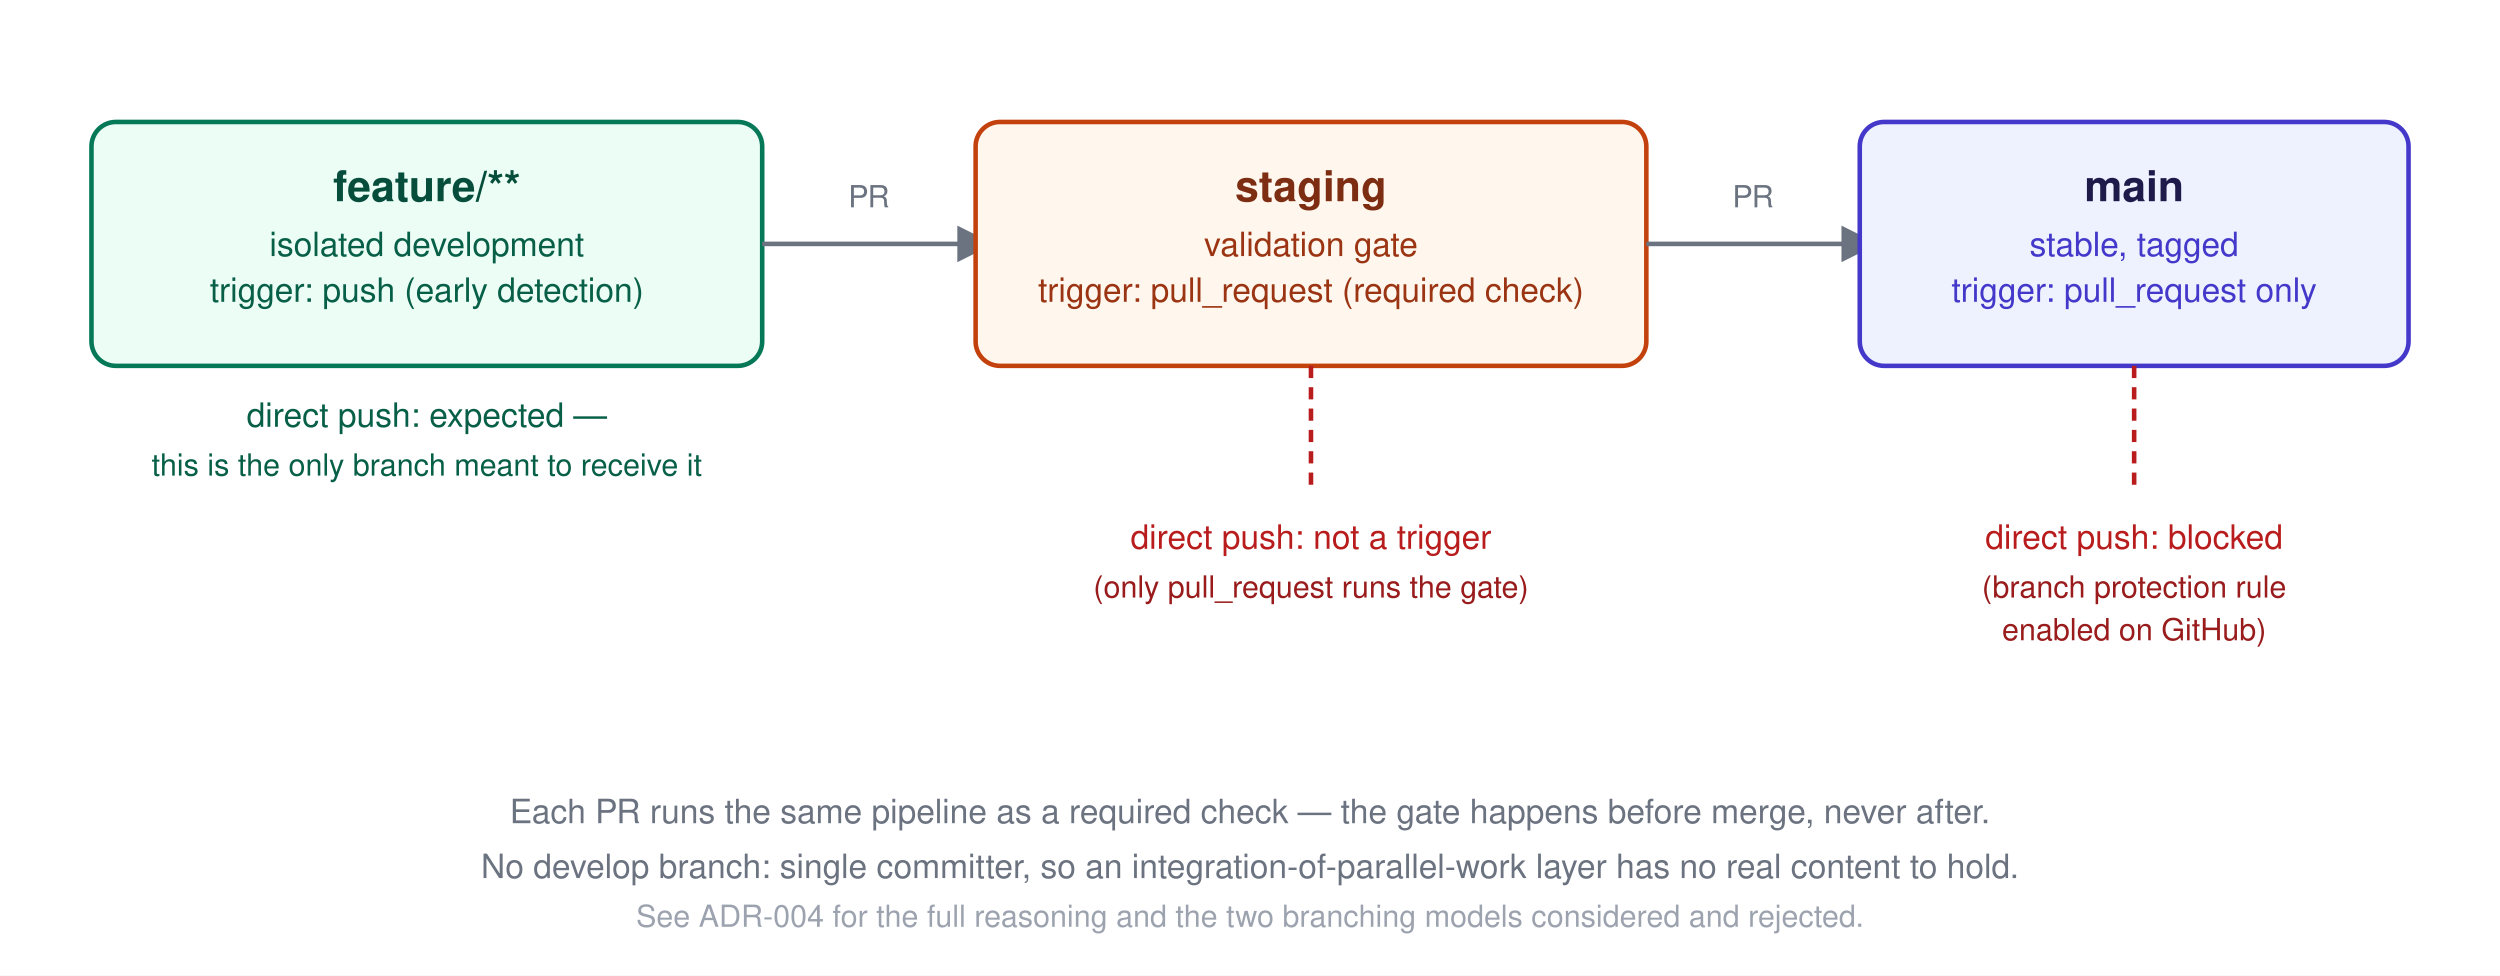
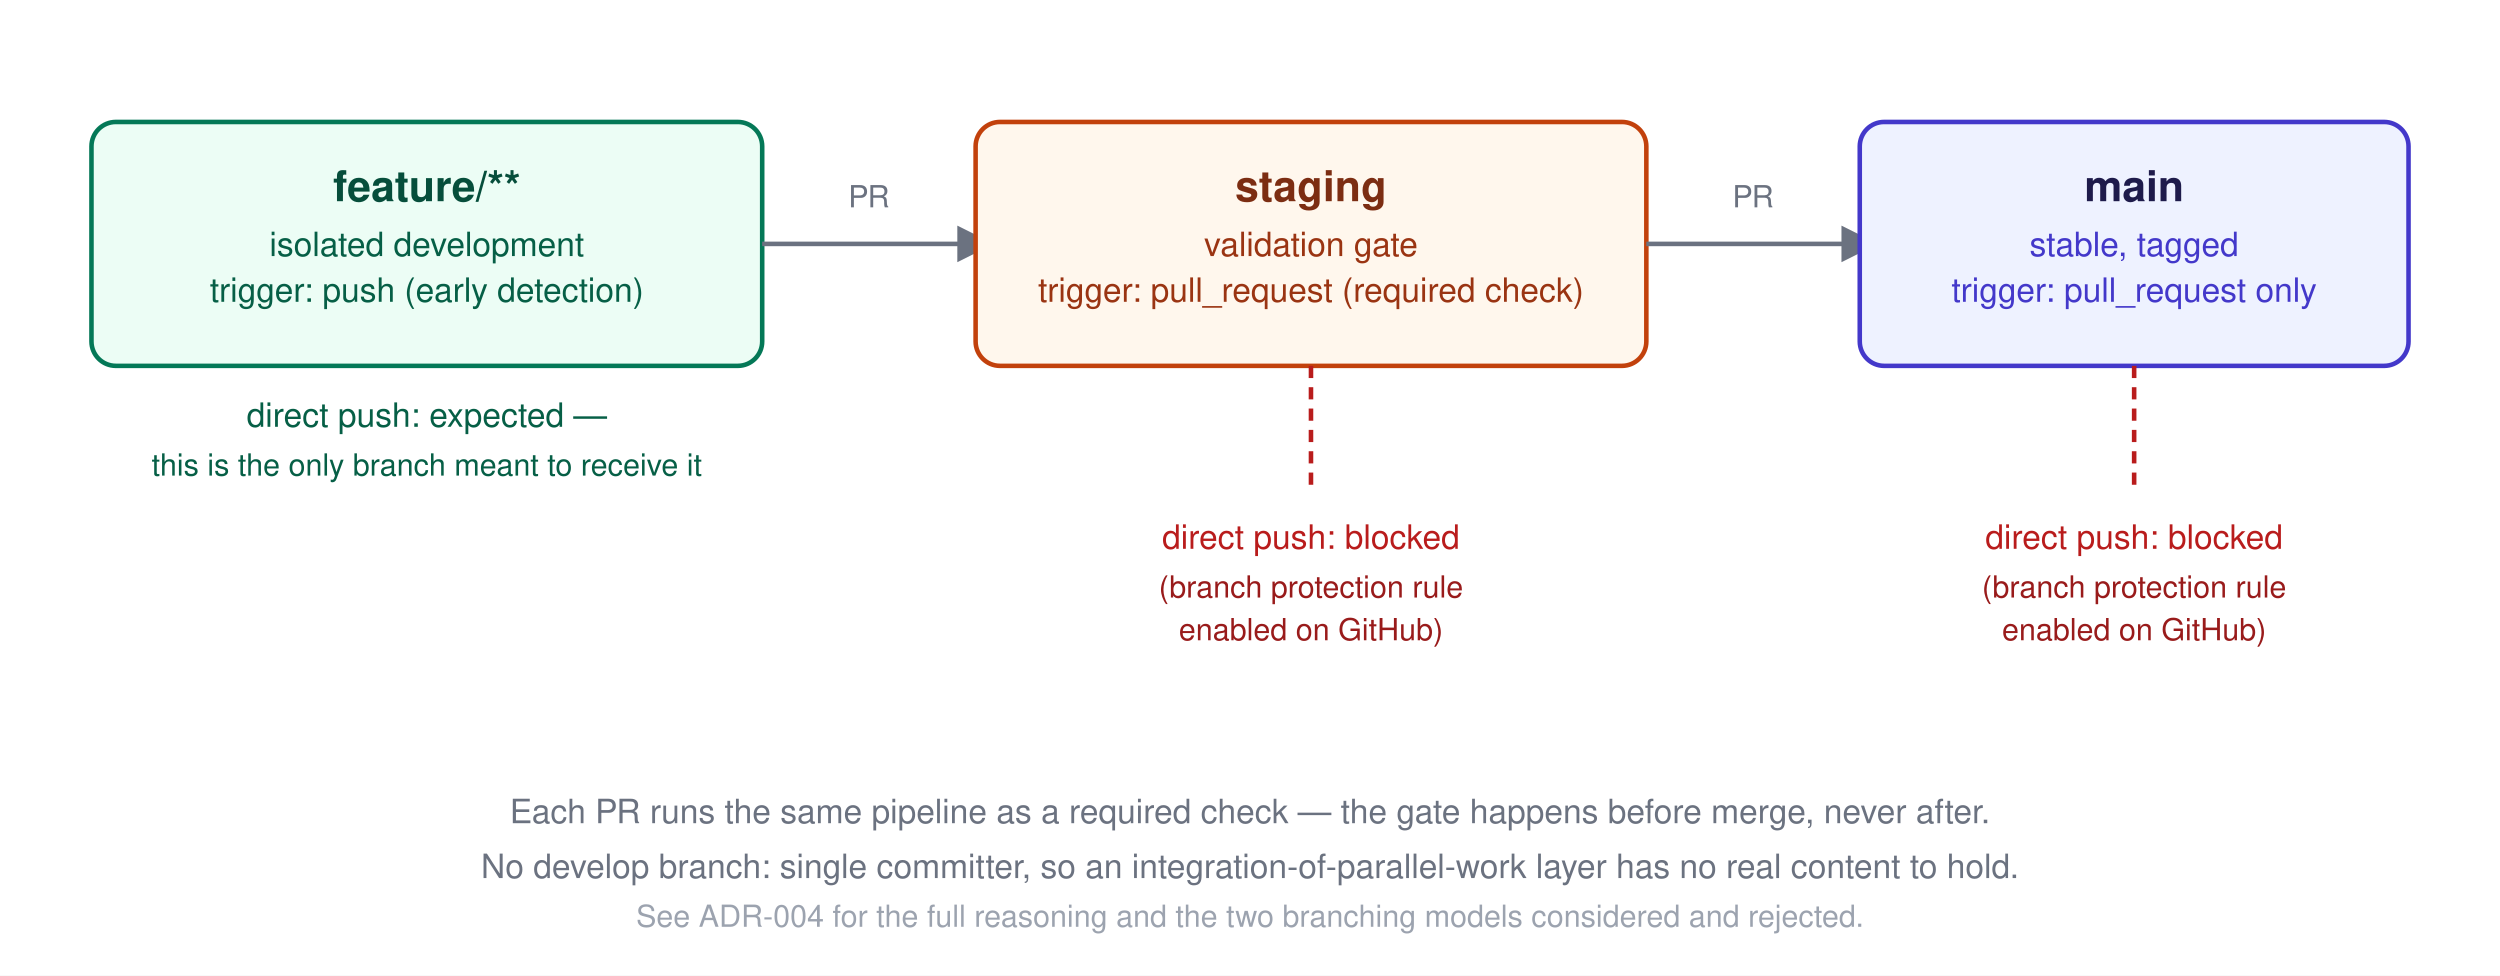
<svg xmlns="http://www.w3.org/2000/svg" viewBox="0 0 820 320" font-family="Helvetica, Arial, sans-serif">
  <rect width="820" height="320" fill="#ffffff" />
  <rect x="30" y="40" width="220" height="80" rx="8" fill="#ecfdf5" stroke="#047857" stroke-width="1.5" />
  <text x="140" y="66" text-anchor="middle" font-size="14" font-weight="600" fill="#064e3b">feature/**</text>
  <text x="140" y="84" text-anchor="middle" font-size="11" fill="#065f46">isolated development</text>
  <text x="140" y="99" text-anchor="middle" font-size="11" fill="#065f46">trigger: push (early detection)</text>
  <line x1="250" y1="80" x2="320" y2="80" stroke="#6b7280" stroke-width="1.5" marker-end="url(#arrow)" />
  <text x="285" y="68" text-anchor="middle" font-size="10" fill="#6b7280">PR</text>
  <rect x="320" y="40" width="220" height="80" rx="8" fill="#fff7ed" stroke="#c2410c" stroke-width="1.5" />
  <text x="430" y="66" text-anchor="middle" font-size="14" font-weight="600" fill="#7c2d12">staging</text>
  <text x="430" y="84" text-anchor="middle" font-size="11" fill="#9a3412">validation gate</text>
  <text x="430" y="99" text-anchor="middle" font-size="11" fill="#9a3412">trigger: pull_request (required check)</text>
  <line x1="540" y1="80" x2="610" y2="80" stroke="#6b7280" stroke-width="1.5" marker-end="url(#arrow)" />
  <text x="575" y="68" text-anchor="middle" font-size="10" fill="#6b7280">PR</text>
  <rect x="610" y="40" width="180" height="80" rx="8" fill="#eef2ff" stroke="#4338ca" stroke-width="1.5" />
  <text x="700" y="66" text-anchor="middle" font-size="14" font-weight="600" fill="#1e1b4b">main</text>
  <text x="700" y="84" text-anchor="middle" font-size="11" fill="#4338ca">stable, tagged</text>
  <text x="700" y="99" text-anchor="middle" font-size="11" fill="#4338ca">trigger: pull_request only</text>
  <line x1="700" y1="120" x2="700" y2="160" stroke="#b91c1c" stroke-width="1.5" stroke-dasharray="4,3" />
  <text x="700" y="180" text-anchor="middle" font-size="11" fill="#b91c1c">direct push: blocked</text>
  <text x="700" y="196" text-anchor="middle" font-size="10" fill="#991b1b">(branch protection rule</text>
  <text x="700" y="210" text-anchor="middle" font-size="10" fill="#991b1b">enabled on GitHub)</text>
  <line x1="430" y1="120" x2="430" y2="160" stroke="#b91c1c" stroke-width="1.5" stroke-dasharray="4,3" />
-   <text x="430" y="180" text-anchor="middle" font-size="11" fill="#b91c1c">direct push: not a trigger</text>
-   <text x="430" y="196" text-anchor="middle" font-size="10" fill="#991b1b">(only pull_request runs the gate)</text>
+   <text x="430" y="180" text-anchor="middle" font-size="11" fill="#b91c1c">direct push: blocked</text>
+   <text x="430" y="196" text-anchor="middle" font-size="10" fill="#991b1b">(branch protection rule</text>
+   <text x="430" y="210" text-anchor="middle" font-size="10" fill="#991b1b">enabled on GitHub)</text>
  <text x="140" y="140" text-anchor="middle" font-size="11" fill="#065f46">direct push: expected —</text>
  <text x="140" y="156" text-anchor="middle" font-size="10" fill="#065f46">this is the only branch meant to receive it</text>
  <text x="410" y="270" text-anchor="middle" font-size="11" fill="#6b7280">Each PR runs the same pipeline as a required check — the gate happens before merge, never after.</text>
  <text x="410" y="288" text-anchor="middle" font-size="11" fill="#6b7280">No develop branch: single committer, so an integration-of-parallel-work layer has no real content to hold.</text>
  <text x="410" y="304" text-anchor="middle" font-size="10" fill="#9ca3af">See ADR-004 for the full reasoning and the two branching models considered and rejected.</text>
  <defs>
    <marker id="arrow" markerWidth="8" markerHeight="8" refX="4" refY="4" orient="auto">
      <path d="M0,0 L8,4 L0,8 Z" fill="#6b7280" />
    </marker>
  </defs>
</svg>
